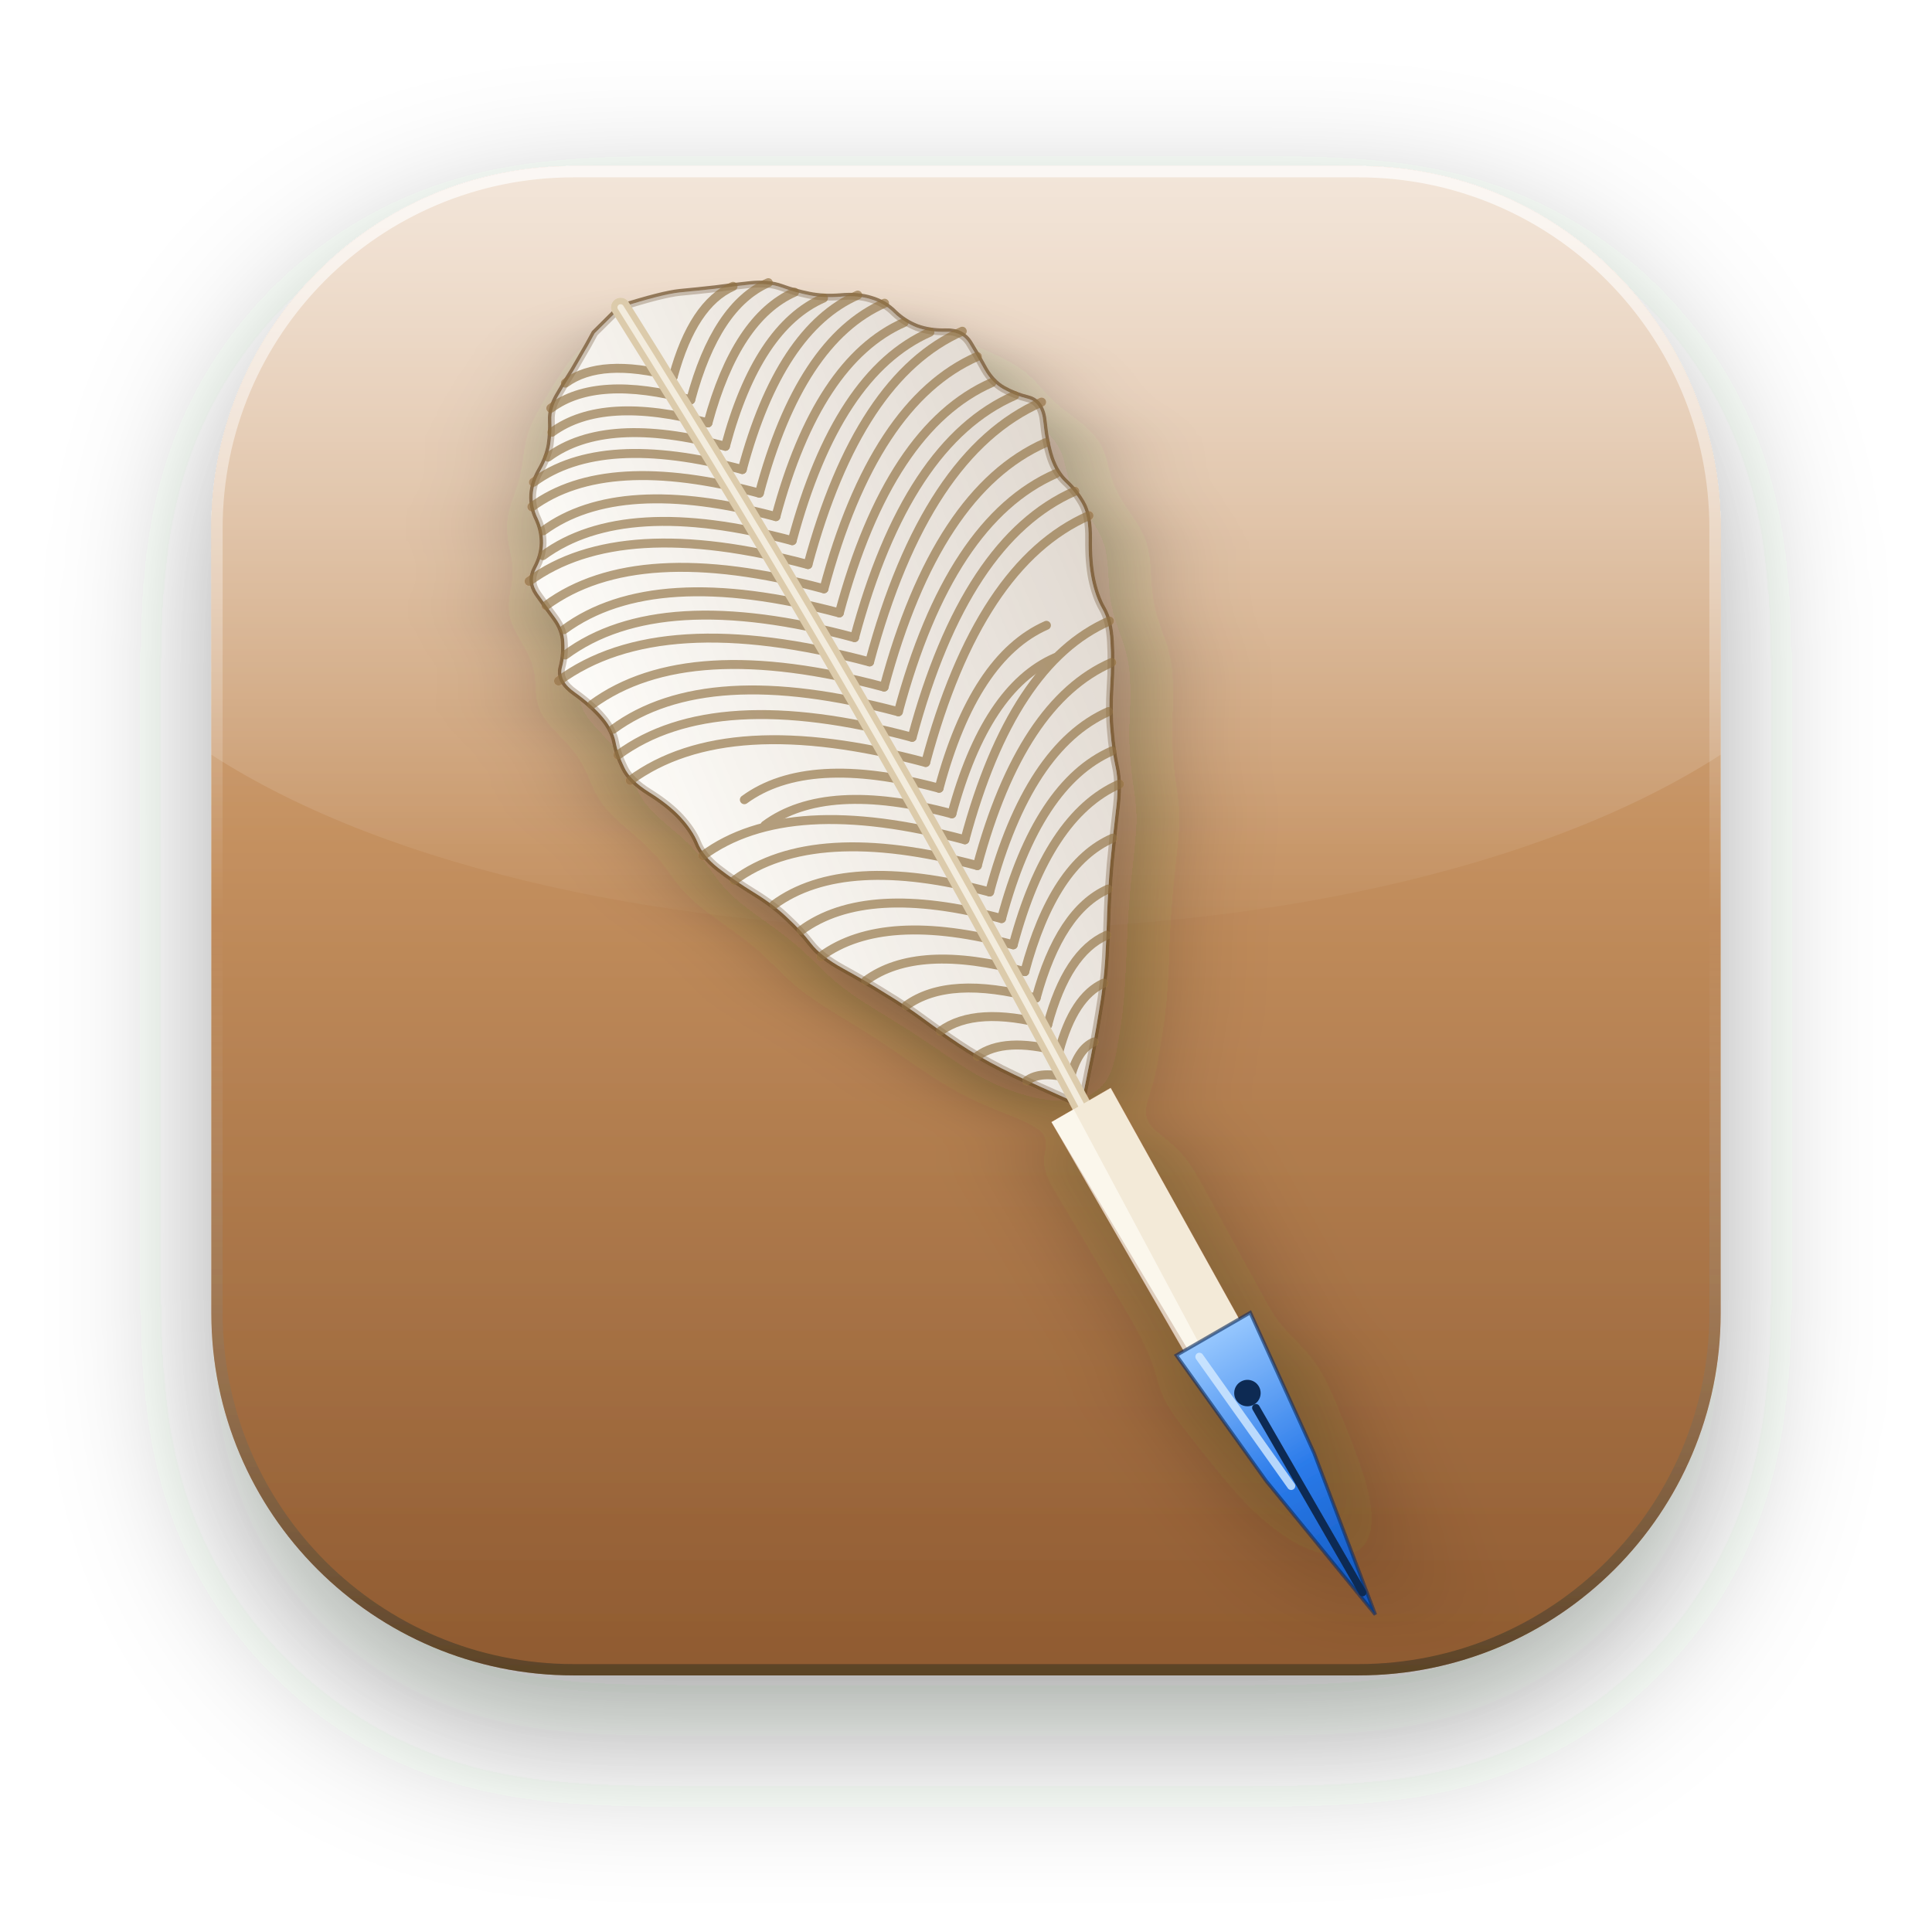
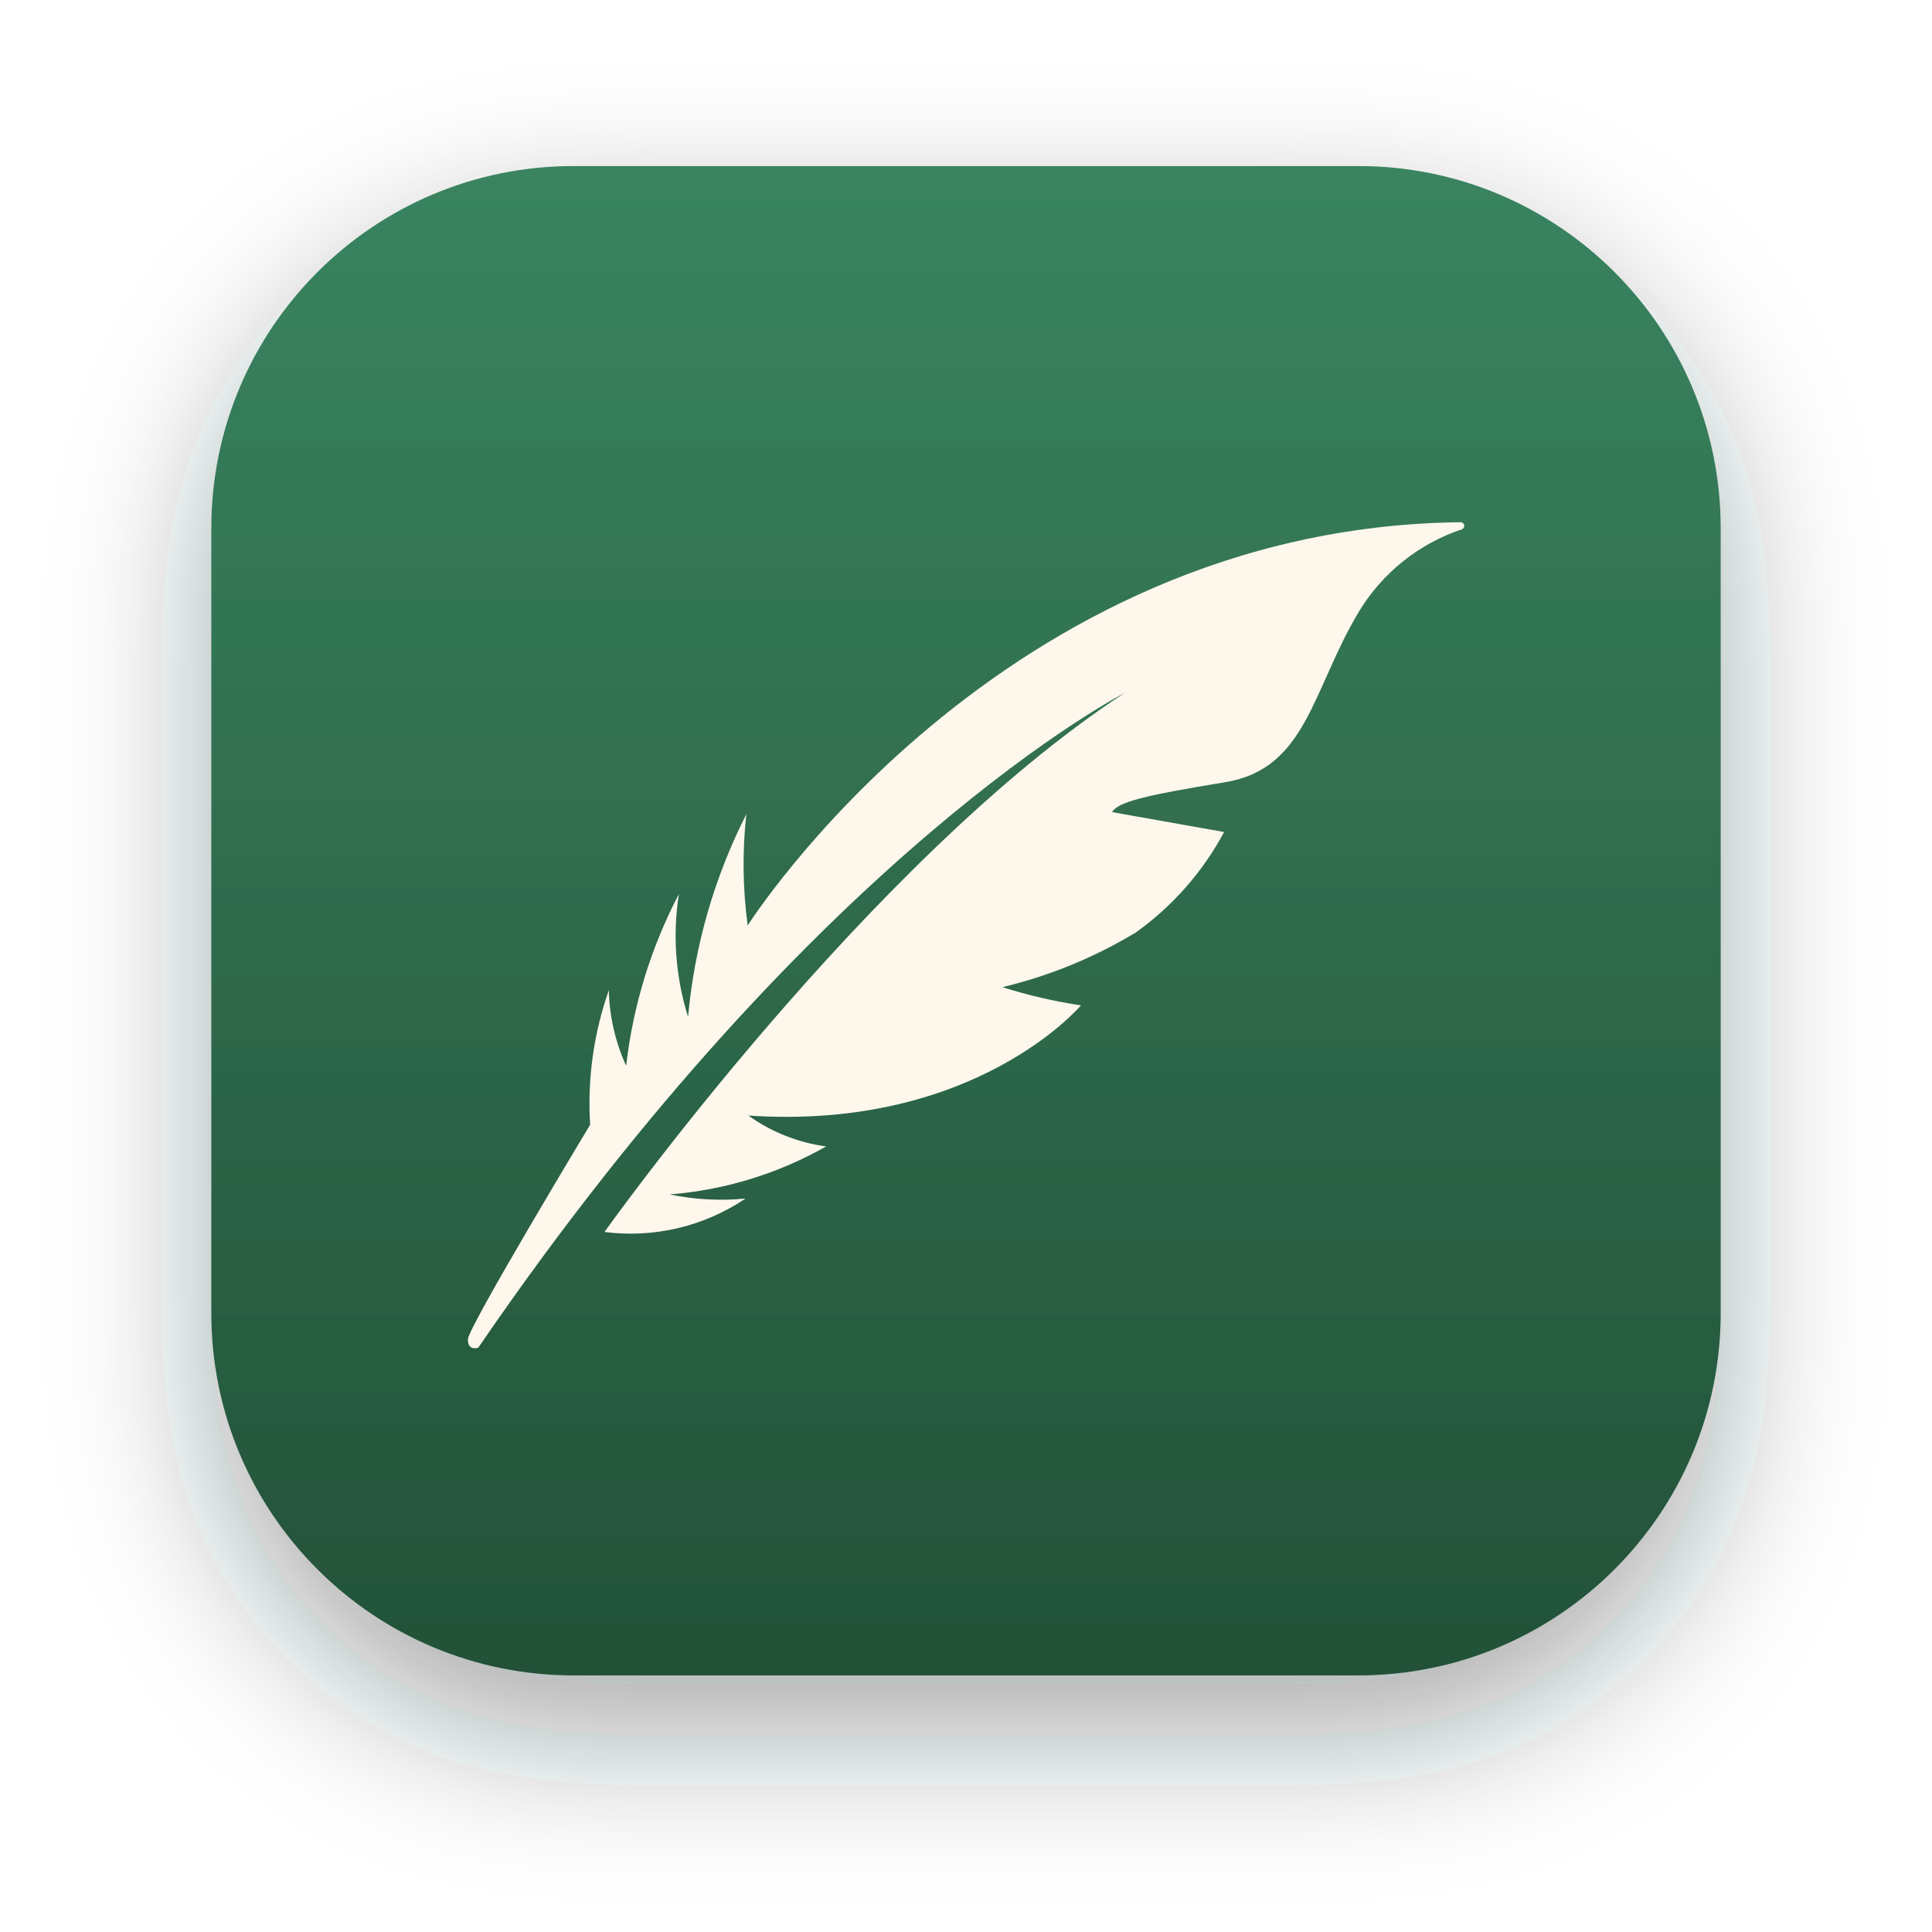
<svg xmlns="http://www.w3.org/2000/svg" width="512" height="512" viewBox="0 0 512 512" fill="none" role="img" aria-label="Markity">
  <defs>
    <linearGradient id="tile" x1="256" y1="44" x2="256" y2="444" gradientUnits="userSpaceOnUse">
-       <stop offset="0" stop-color="#e7cdb5" />
-       <stop offset="0.45" stop-color="#c4905f" />
-       <stop offset="1" stop-color="#8f5a30" />
+       <stop offset="0" stop-color="#3a8460" />
+       <stop offset="1" stop-color="#235138" />
    </linearGradient>
-     <linearGradient id="gloss" x1="256" y1="44" x2="256" y2="256" gradientUnits="userSpaceOnUse">
-       <stop offset="0" stop-color="#ffffff" stop-opacity="0.5" />
-       <stop offset="1" stop-color="#ffffff" stop-opacity="0" />
-     </linearGradient>
-     <linearGradient id="rim" x1="256" y1="46" x2="256" y2="442" gradientUnits="userSpaceOnUse">
-       <stop offset="0" stop-color="#ffffff" stop-opacity="0.7" />
-       <stop offset="0.5" stop-color="#ffffff" stop-opacity="0" />
-       <stop offset="1" stop-color="#10221c" stop-opacity="0.4" />
-     </linearGradient>
-     <linearGradient id="feather" x1="220" y1="120" x2="290" y2="330" gradientUnits="userSpaceOnUse">
-       <stop offset="0" stop-color="#fffdf7" />
-       <stop offset="1" stop-color="#ece1cf" />
-     </linearGradient>
-     <linearGradient id="featherGloss" x1="225" y1="120" x2="250" y2="320" gradientUnits="userSpaceOnUse">
-       <stop offset="0" stop-color="#ffffff" stop-opacity="0.55" />
-       <stop offset="0.7" stop-color="#ffffff" stop-opacity="0" />
-     </linearGradient>
-     <linearGradient id="nib" x1="0" y1="114" x2="0" y2="192" gradientUnits="userSpaceOnUse">
-       <stop offset="0" stop-color="#9ccbff" />
-       <stop offset="0.5" stop-color="#2b7bea" />
-       <stop offset="1" stop-color="#0f52b8" />
-     </linearGradient>
-     <linearGradient id="vane" x1="0" y1="0" x2="1" y2="0.2">
-       <stop offset="0" stop-color="#6b4a2a" stop-opacity="0" />
-       <stop offset="1" stop-color="#6b4a2a" stop-opacity="0.2" />
-     </linearGradient>
-     <clipPath id="clip">
-       <rect x="56" y="44" width="400" height="400" rx="96" />
-     </clipPath>
    <filter id="dropTile" x="-25%" y="-25%" width="150%" height="160%">
-       <feDropShadow dx="0" dy="16" stdDeviation="20" flood-color="#27302c" flood-opacity="0.4" />
-     </filter>
-     <filter id="dropQuill" x="-45%" y="-45%" width="190%" height="190%">
-       <feDropShadow dx="0" dy="8" stdDeviation="11" flood-color="#1c2620" flood-opacity="0.42" />
+       <feDropShadow dx="0" dy="16" stdDeviation="20" flood-color="#162a20" flood-opacity="0.38" />
    </filter>
  </defs>
  <g filter="url(#dropTile)">
    <rect x="56" y="44" width="400" height="400" rx="96" fill="url(#tile)" />
-     <g clip-path="url(#clip)">
-       <path d="M56 44 H456 V200 C360 262 152 262 56 200 Z" fill="url(#gloss)" />
-     </g>
-     <rect x="57.5" y="45.5" width="397" height="397" rx="94.5" fill="none" stroke="url(#rim)" stroke-width="3" />
  </g>
-   <g filter="url(#dropQuill)" transform="translate(256 240) rotate(-30) scale(1.13)">
-     <path d="M0.0 -162.0 Q10.0 -159.8 13.8 -158.1 Q17.5 -156.4 21.4 -154.7 Q25.3 -153.1 29.1 -151.4 Q32.9 -149.7 35.0 -147.2 Q37.1 -144.7 39.7 -142.4 Q42.3 -140.1 45.9 -138.4 Q49.6 -136.7 51.8 -134.3 Q54.1 -131.9 54.9 -128.8 Q55.8 -125.7 57.8 -123.2 Q59.9 -120.7 63.2 -118.9 Q66.6 -117.1 66.6 -113.6 Q66.7 -110.2 66.6 -106.7 Q66.6 -103.2 68.1 -100.6 Q69.7 -97.9 72.0 -95.7 Q74.4 -93.4 72.4 -89.1 Q70.4 -84.7 69.6 -80.9 Q68.9 -77.2 69.8 -74.3 Q70.7 -71.4 70.7 -68.1 Q70.7 -64.8 67.9 -60.1 Q65.1 -55.4 63.8 -51.5 Q62.5 -47.5 62.5 -44.3 Q62.5 -41.0 60.3 -36.7 Q58.1 -32.3 54.9 -27.5 Q51.7 -22.7 49.8 -18.5 Q47.8 -14.3 46.6 -10.5 Q45.4 -6.7 41.5 -1.6 Q37.7 3.5 34.2 8.4 Q30.8 13.3 27.9 17.9 Q25.1 22.5 22.0 27.2 Q18.9 31.9 14.4 37.3 Q10.0 42.7 5.0 48.3 Q0.0 54.0 0.0 54.0 Q0.0 54.0 -0.0 54.0 Q-0.0 54.0 -4.1 48.3 Q-8.2 42.7 -11.8 37.3 Q-15.3 31.9 -17.6 27.2 Q-19.9 22.5 -21.9 17.9 Q-23.9 13.3 -26.6 8.4 Q-29.2 3.5 -32.3 -1.6 Q-35.4 -6.7 -35.9 -10.5 Q-36.4 -14.3 -37.7 -18.5 Q-38.9 -22.7 -41.5 -27.5 Q-44.1 -32.3 -45.9 -36.7 Q-47.6 -41.0 -47.1 -44.3 Q-46.7 -47.5 -47.6 -51.5 Q-48.5 -55.4 -51.0 -60.1 Q-53.5 -64.8 -53.2 -68.1 Q-53.0 -71.4 -52.0 -74.3 Q-51.0 -77.2 -51.7 -80.9 Q-52.4 -84.7 -54.4 -89.1 Q-56.4 -93.4 -54.2 -95.7 Q-52.0 -97.9 -50.7 -100.6 Q-49.3 -103.2 -49.7 -106.7 Q-50.1 -110.2 -50.4 -113.6 Q-50.7 -117.1 -47.8 -118.9 Q-44.9 -120.7 -43.4 -123.2 Q-41.9 -125.7 -41.6 -128.8 Q-41.4 -131.9 -39.8 -134.3 Q-38.2 -136.7 -35.2 -138.4 Q-32.3 -140.1 -30.4 -142.4 Q-28.6 -144.7 -27.3 -147.2 Q-26.0 -149.7 -23.0 -151.4 Q-20.1 -153.1 -17.0 -154.7 Q-14.0 -156.4 -11.1 -158.1 L-8.3 -159.8 Z" fill="url(#feather)" stroke="#6f5230" stroke-width="1.6" stroke-opacity="0.72" />
-     <path d="M0.0 -162.0 Q10.0 -159.8 13.8 -158.1 Q17.5 -156.4 21.4 -154.7 Q25.3 -153.1 29.1 -151.4 Q32.9 -149.7 35.0 -147.2 Q37.1 -144.7 39.7 -142.4 Q42.3 -140.1 45.9 -138.4 Q49.6 -136.7 51.8 -134.3 Q54.1 -131.9 54.9 -128.8 Q55.8 -125.7 57.8 -123.2 Q59.9 -120.7 63.2 -118.9 Q66.6 -117.1 66.6 -113.6 Q66.7 -110.2 66.6 -106.7 Q66.6 -103.2 68.1 -100.6 Q69.7 -97.9 72.0 -95.7 Q74.4 -93.4 72.4 -89.1 Q70.4 -84.7 69.6 -80.9 Q68.9 -77.2 69.8 -74.3 Q70.7 -71.4 70.7 -68.1 Q70.7 -64.8 67.9 -60.1 Q65.1 -55.4 63.8 -51.5 Q62.5 -47.5 62.5 -44.3 Q62.5 -41.0 60.3 -36.7 Q58.1 -32.3 54.9 -27.5 Q51.7 -22.7 49.8 -18.5 Q47.8 -14.3 46.6 -10.5 Q45.4 -6.7 41.5 -1.6 Q37.7 3.5 34.2 8.4 Q30.8 13.3 27.9 17.9 Q25.1 22.5 22.0 27.2 Q18.9 31.9 14.4 37.3 Q10.0 42.7 5.0 48.3 Q0.0 54.0 0.0 54.0 Q0.0 54.0 -0.0 54.0 Q-0.0 54.0 -4.1 48.3 Q-8.2 42.7 -11.8 37.3 Q-15.3 31.9 -17.6 27.2 Q-19.9 22.5 -21.9 17.9 Q-23.9 13.3 -26.6 8.4 Q-29.2 3.5 -32.3 -1.6 Q-35.4 -6.7 -35.9 -10.5 Q-36.4 -14.3 -37.7 -18.5 Q-38.9 -22.7 -41.5 -27.5 Q-44.1 -32.3 -45.9 -36.7 Q-47.6 -41.0 -47.1 -44.3 Q-46.7 -47.5 -47.6 -51.5 Q-48.5 -55.4 -51.0 -60.1 Q-53.5 -64.8 -53.2 -68.1 Q-53.0 -71.4 -52.0 -74.3 Q-51.0 -77.2 -51.7 -80.9 Q-52.4 -84.7 -54.4 -89.1 Q-56.4 -93.4 -54.2 -95.7 Q-52.0 -97.9 -50.7 -100.6 Q-49.3 -103.2 -49.7 -106.7 Q-50.1 -110.2 -50.4 -113.6 Q-50.7 -117.1 -47.8 -118.9 Q-44.9 -120.7 -43.4 -123.2 Q-41.9 -125.7 -41.6 -128.8 Q-41.4 -131.9 -39.8 -134.3 Q-38.2 -136.7 -35.2 -138.4 Q-32.3 -140.1 -30.4 -142.4 Q-28.6 -144.7 -27.3 -147.2 Q-26.0 -149.7 -23.0 -151.4 Q-20.1 -153.1 -17.0 -154.7 Q-14.0 -156.4 -11.1 -158.1 L-8.3 -159.8 Z" fill="url(#featherGloss)" />
-     <path d="M0.0 -162.0 Q10.0 -159.8 13.8 -158.1 Q17.5 -156.4 21.4 -154.7 Q25.3 -153.1 29.1 -151.4 Q32.9 -149.7 35.0 -147.2 Q37.1 -144.7 39.7 -142.4 Q42.3 -140.1 45.9 -138.4 Q49.6 -136.7 51.8 -134.3 Q54.1 -131.9 54.9 -128.8 Q55.8 -125.7 57.8 -123.2 Q59.9 -120.7 63.2 -118.9 Q66.6 -117.1 66.6 -113.6 Q66.7 -110.2 66.6 -106.7 Q66.6 -103.2 68.1 -100.6 Q69.7 -97.9 72.0 -95.7 Q74.4 -93.4 72.4 -89.1 Q70.4 -84.7 69.6 -80.9 Q68.9 -77.2 69.8 -74.3 Q70.7 -71.4 70.7 -68.1 Q70.7 -64.8 67.9 -60.1 Q65.1 -55.4 63.8 -51.5 Q62.5 -47.5 62.5 -44.3 Q62.5 -41.0 60.3 -36.7 Q58.1 -32.3 54.9 -27.5 Q51.7 -22.7 49.8 -18.5 Q47.8 -14.3 46.6 -10.5 Q45.4 -6.7 41.5 -1.6 Q37.7 3.5 34.2 8.4 Q30.8 13.3 27.9 17.9 Q25.1 22.5 22.0 27.2 Q18.9 31.9 14.4 37.3 Q10.0 42.7 5.0 48.3 Q0.0 54.0 0.0 54.0 Q0.0 54.0 -0.0 54.0 Q-0.0 54.0 -4.1 48.3 Q-8.2 42.7 -11.8 37.3 Q-15.3 31.9 -17.6 27.2 Q-19.9 22.5 -21.9 17.9 Q-23.9 13.3 -26.6 8.4 Q-29.2 3.5 -32.3 -1.6 Q-35.4 -6.7 -35.9 -10.5 Q-36.4 -14.3 -37.7 -18.5 Q-38.9 -22.7 -41.5 -27.5 Q-44.1 -32.3 -45.9 -36.7 Q-47.6 -41.0 -47.1 -44.3 Q-46.7 -47.5 -47.6 -51.5 Q-48.5 -55.4 -51.0 -60.1 Q-53.5 -64.8 -53.2 -68.1 Q-53.0 -71.4 -52.0 -74.3 Q-51.0 -77.2 -51.7 -80.9 Q-52.4 -84.7 -54.4 -89.1 Q-56.4 -93.4 -54.2 -95.7 Q-52.0 -97.9 -50.7 -100.6 Q-49.3 -103.2 -49.7 -106.7 Q-50.1 -110.2 -50.4 -113.6 Q-50.7 -117.1 -47.8 -118.9 Q-44.9 -120.7 -43.4 -123.2 Q-41.9 -125.7 -41.6 -128.8 Q-41.4 -131.9 -39.8 -134.3 Q-38.2 -136.7 -35.2 -138.4 Q-32.3 -140.1 -30.4 -142.4 Q-28.6 -144.7 -27.3 -147.2 Q-26.0 -149.7 -23.0 -151.4 Q-20.1 -153.1 -17.0 -154.7 Q-14.0 -156.4 -11.1 -158.1 L-8.3 -159.8 Z" fill="url(#vane)" />
-     <g stroke="#90703f" stroke-width="2.1" stroke-linecap="round" fill="none" opacity="0.66">
-       <path d="M2.6 -141.8 Q15.1 -154.2 25.3 -153.1" />
-       <path d="M2.6 -141.8 Q-9.9 -154.2 -20.1 -153.1" />
-       <path d="M3.4 -135.0 Q19.6 -151.2 32.9 -149.7" />
-       <path d="M3.4 -135.0 Q-12.7 -151.2 -26.0 -149.7" />
-       <path d="M4.2 -128.3 Q22.3 -146.3 37.1 -144.7" />
-       <path d="M4.2 -128.3 Q-13.8 -146.3 -28.6 -144.7" />
-       <path d="M5.0 -121.5 Q25.5 -142.0 42.3 -140.1" />
-       <path d="M5.0 -121.5 Q-15.5 -142.0 -32.3 -140.1" />
-       <path d="M5.7 -114.8 Q29.8 -138.9 49.6 -136.7" />
-       <path d="M5.7 -114.8 Q-18.4 -138.9 -38.2 -136.7" />
-       <path d="M6.4 -108.0 Q32.6 -134.3 54.1 -131.9" />
-       <path d="M6.4 -108.0 Q-19.9 -134.3 -41.4 -131.9" />
-       <path d="M7.0 -101.3 Q33.8 -128.1 55.8 -125.7" />
-       <path d="M7.0 -101.3 Q-19.9 -128.1 -41.9 -125.7" />
-       <path d="M7.5 -94.5 Q36.3 -123.3 59.9 -120.7" />
-       <path d="M7.5 -94.5 Q-21.3 -123.3 -44.9 -120.7" />
-       <path d="M7.9 -87.8 Q40.2 -120.0 66.6 -117.1" />
-       <path d="M7.9 -87.8 Q-24.3 -120.0 -50.7 -117.1" />
-       <path d="M8.3 -81.0 Q40.4 -113.1 66.7 -110.2" />
-       <path d="M8.3 -81.0 Q-23.8 -113.1 -50.1 -110.2" />
-       <path d="M8.6 -74.3 Q40.5 -106.1 66.6 -103.2" />
-       <path d="M8.6 -74.3 Q-23.3 -106.1 -49.3 -103.2" />
-       <path d="M8.8 -67.5 Q42.3 -101.0 69.7 -97.9" />
-       <path d="M8.8 -67.5 Q-24.6 -101.0 -52.0 -97.9" />
-       <path d="M9.0 -60.8 Q44.9 -96.7 74.4 -93.4" />
-       <path d="M9.0 -60.8 Q-27.0 -96.7 -56.4 -93.4" />
-       <path d="M9.0 -54.0 Q42.7 -87.7 70.4 -84.7" />
-       <path d="M9.0 -54.0 Q-24.7 -87.7 -52.4 -84.7" />
-       <path d="M9.0 -47.3 Q41.9 -80.2 68.9 -77.2" />
-       <path d="M9.0 -47.3 Q-24.0 -80.2 -51.0 -77.2" />
-       <path d="M8.8 -40.5 Q42.8 -74.5 70.7 -71.4" />
-       <path d="M8.8 -40.5 Q-25.2 -74.5 -53.0 -71.4" />
-       <path d="M8.6 -33.8 Q42.7 -67.9 70.7 -64.8" />
-       <path d="M8.6 -33.8 Q-25.5 -67.9 -53.5 -64.8" />
-       <path d="M8.3 -27.0 Q30.8 -49.5 49.2 -47.5" />
-       <path d="M8.3 -27.0 Q-14.2 -49.5 -32.6 -47.5" />
-       <path d="M7.9 -20.3 Q29.6 -41.9 47.2 -39.9" />
-       <path d="M7.9 -20.3 Q-13.7 -41.9 -31.4 -39.9" />
-       <path d="M7.5 -13.5 Q37.8 -43.8 62.5 -41.0" />
-       <path d="M7.5 -13.5 Q-22.8 -43.8 -47.6 -41.0" />
-       <path d="M7.0 -6.8 Q35.1 -34.9 58.1 -32.3" />
-       <path d="M7.0 -6.8 Q-21.1 -34.9 -44.1 -32.3" />
-       <path d="M6.4 0.0 Q31.3 -24.9 51.7 -22.7" />
-       <path d="M6.4 0.0 Q-18.6 -24.9 -38.9 -22.7" />
-       <path d="M5.7 6.8 Q28.9 -16.4 47.8 -14.3" />
-       <path d="M5.7 6.8 Q-17.5 -16.4 -36.4 -14.3" />
-       <path d="M5.0 13.5 Q27.2 -8.7 45.4 -6.7" />
-       <path d="M5.0 13.5 Q-17.2 -8.7 -35.4 -6.7" />
-       <path d="M4.2 20.3 Q22.7 1.8 37.7 3.5" />
-       <path d="M4.2 20.3 Q-14.2 1.8 -29.2 3.5" />
-       <path d="M3.4 27.0 Q18.5 12.0 30.8 13.3" />
-       <path d="M3.4 27.0 Q-11.6 12.0 -23.9 13.3" />
-       <path d="M2.6 33.8 Q15.0 21.4 25.1 22.5" />
-       <path d="M2.6 33.8 Q-9.8 21.4 -19.9 22.5" />
-       <path d="M1.8 40.5 Q11.2 31.1 18.9 31.9" />
-       <path d="M1.8 40.5 Q-7.6 31.1 -15.3 31.9" />
-       <path d="M0.9 47.3 Q5.9 42.2 10.0 42.7" />
-       <path d="M0.9 47.3 Q-4.1 42.2 -8.2 42.7" />
-     </g>
-     <path d="M0 -162 Q4 -54 0 54" stroke="#dccbab" stroke-width="4.5" fill="none" stroke-linecap="round" />
-     <path d="M0 -162 Q4 -54 0 54" stroke="#fffdf7" stroke-width="1.5" fill="none" stroke-linecap="round" opacity="0.65" />
-     <path d="M-8 54 L8 54 L7 116 L-7 116 Z" fill="#f3ead8" />
-     <path d="M-8 54 L-2 54 L-4 116 L-8 116 Z" fill="#fffdf7" opacity="0.65" />
-     <path d="M-10 116 L10 116 L6.5 152 L0 192 L-6.5 152 Z" fill="url(#nib)" stroke="#0c2c5c" stroke-width="0.8" stroke-opacity="0.6" />
-     <circle cx="0" cy="132" r="3.1" fill="#0e2a52" />
-     <path d="M0 136 L0 186" stroke="#0e2a52" stroke-width="1.8" stroke-linecap="round" />
-     <path d="M-5.5 119 L-2 156" stroke="#d6ebff" stroke-width="1.9" stroke-linecap="round" opacity="0.8" />
-   </g>
+   <svg x="124" y="112" width="264" height="264" viewBox="0 40 1024 944">
+     <path d="M1020.32 102.4a3.738 3.738 0 0 1 1.331 7.27 196.762 196.762 0 0 0-105.523 84.173c-48.384 80.384-53.555 161.946-137.677 175.77s-109.619 20.224-116.429 30.72l115.302 20.48a302.08 302.08 0 0 1-90.624 103.168 482.15 482.15 0 0 1-137.267 56.32 537.088 537.088 0 0 0 80.691 18.739s-108.493 128.922-341.76 113.254a177.05 177.05 0 0 0 79.923 31.693 387.942 387.942 0 0 1-160.819 49.357 259.379 259.379 0 0 0 77.875 4.25 211.046 211.046 0 0 1-144.947 34.355s271.36-382.106 534.784-554.138c0 0-312.832 159.232-664.525 673.075 0 0-10.957 3.891-10.65-8.653s125.645-220.518 125.645-220.518a350.362 350.362 0 0 1 19.2-138.24 197.734 197.734 0 0 0 17.818 77.619 504.218 504.218 0 0 1 54.221-176.538 277.453 277.453 0 0 0 9.421 126.31 574.925 574.925 0 0 1 59.904-208.384 467.251 467.251 0 0 0 1.382 114.381S546.771 107.469 1020.32 102.4z" fill="#fdf7ec" />
+   </svg>
</svg>
